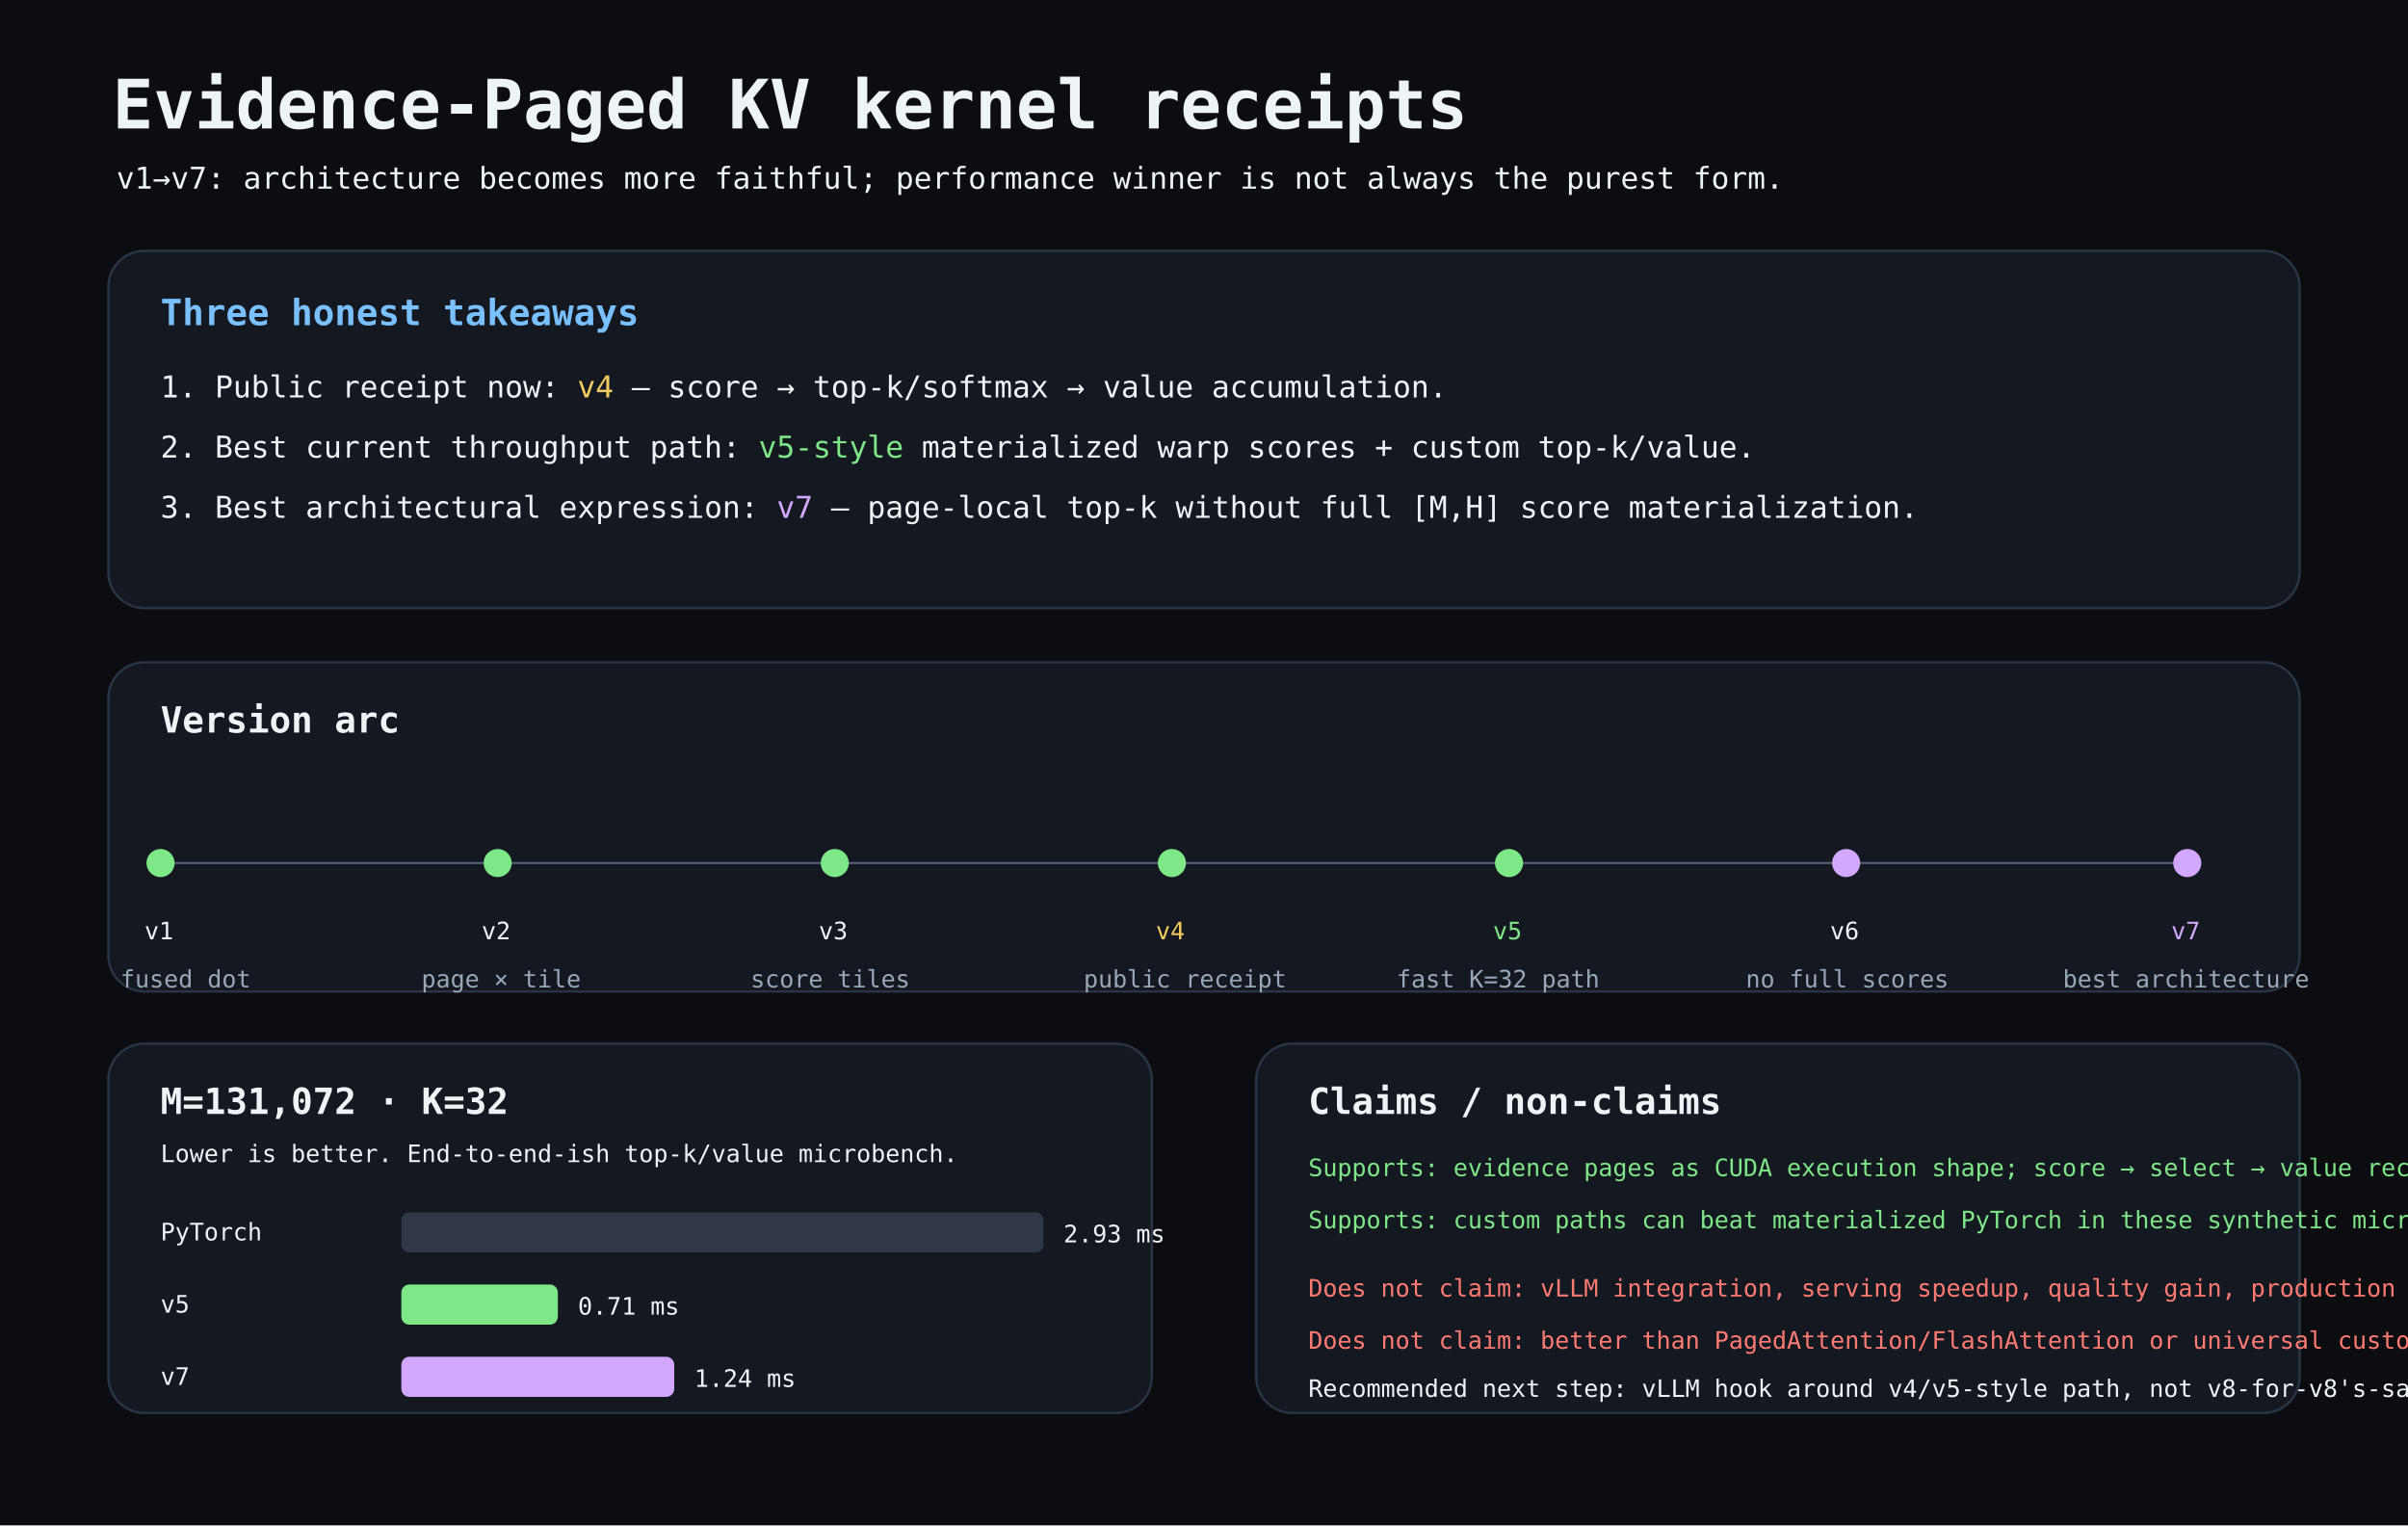
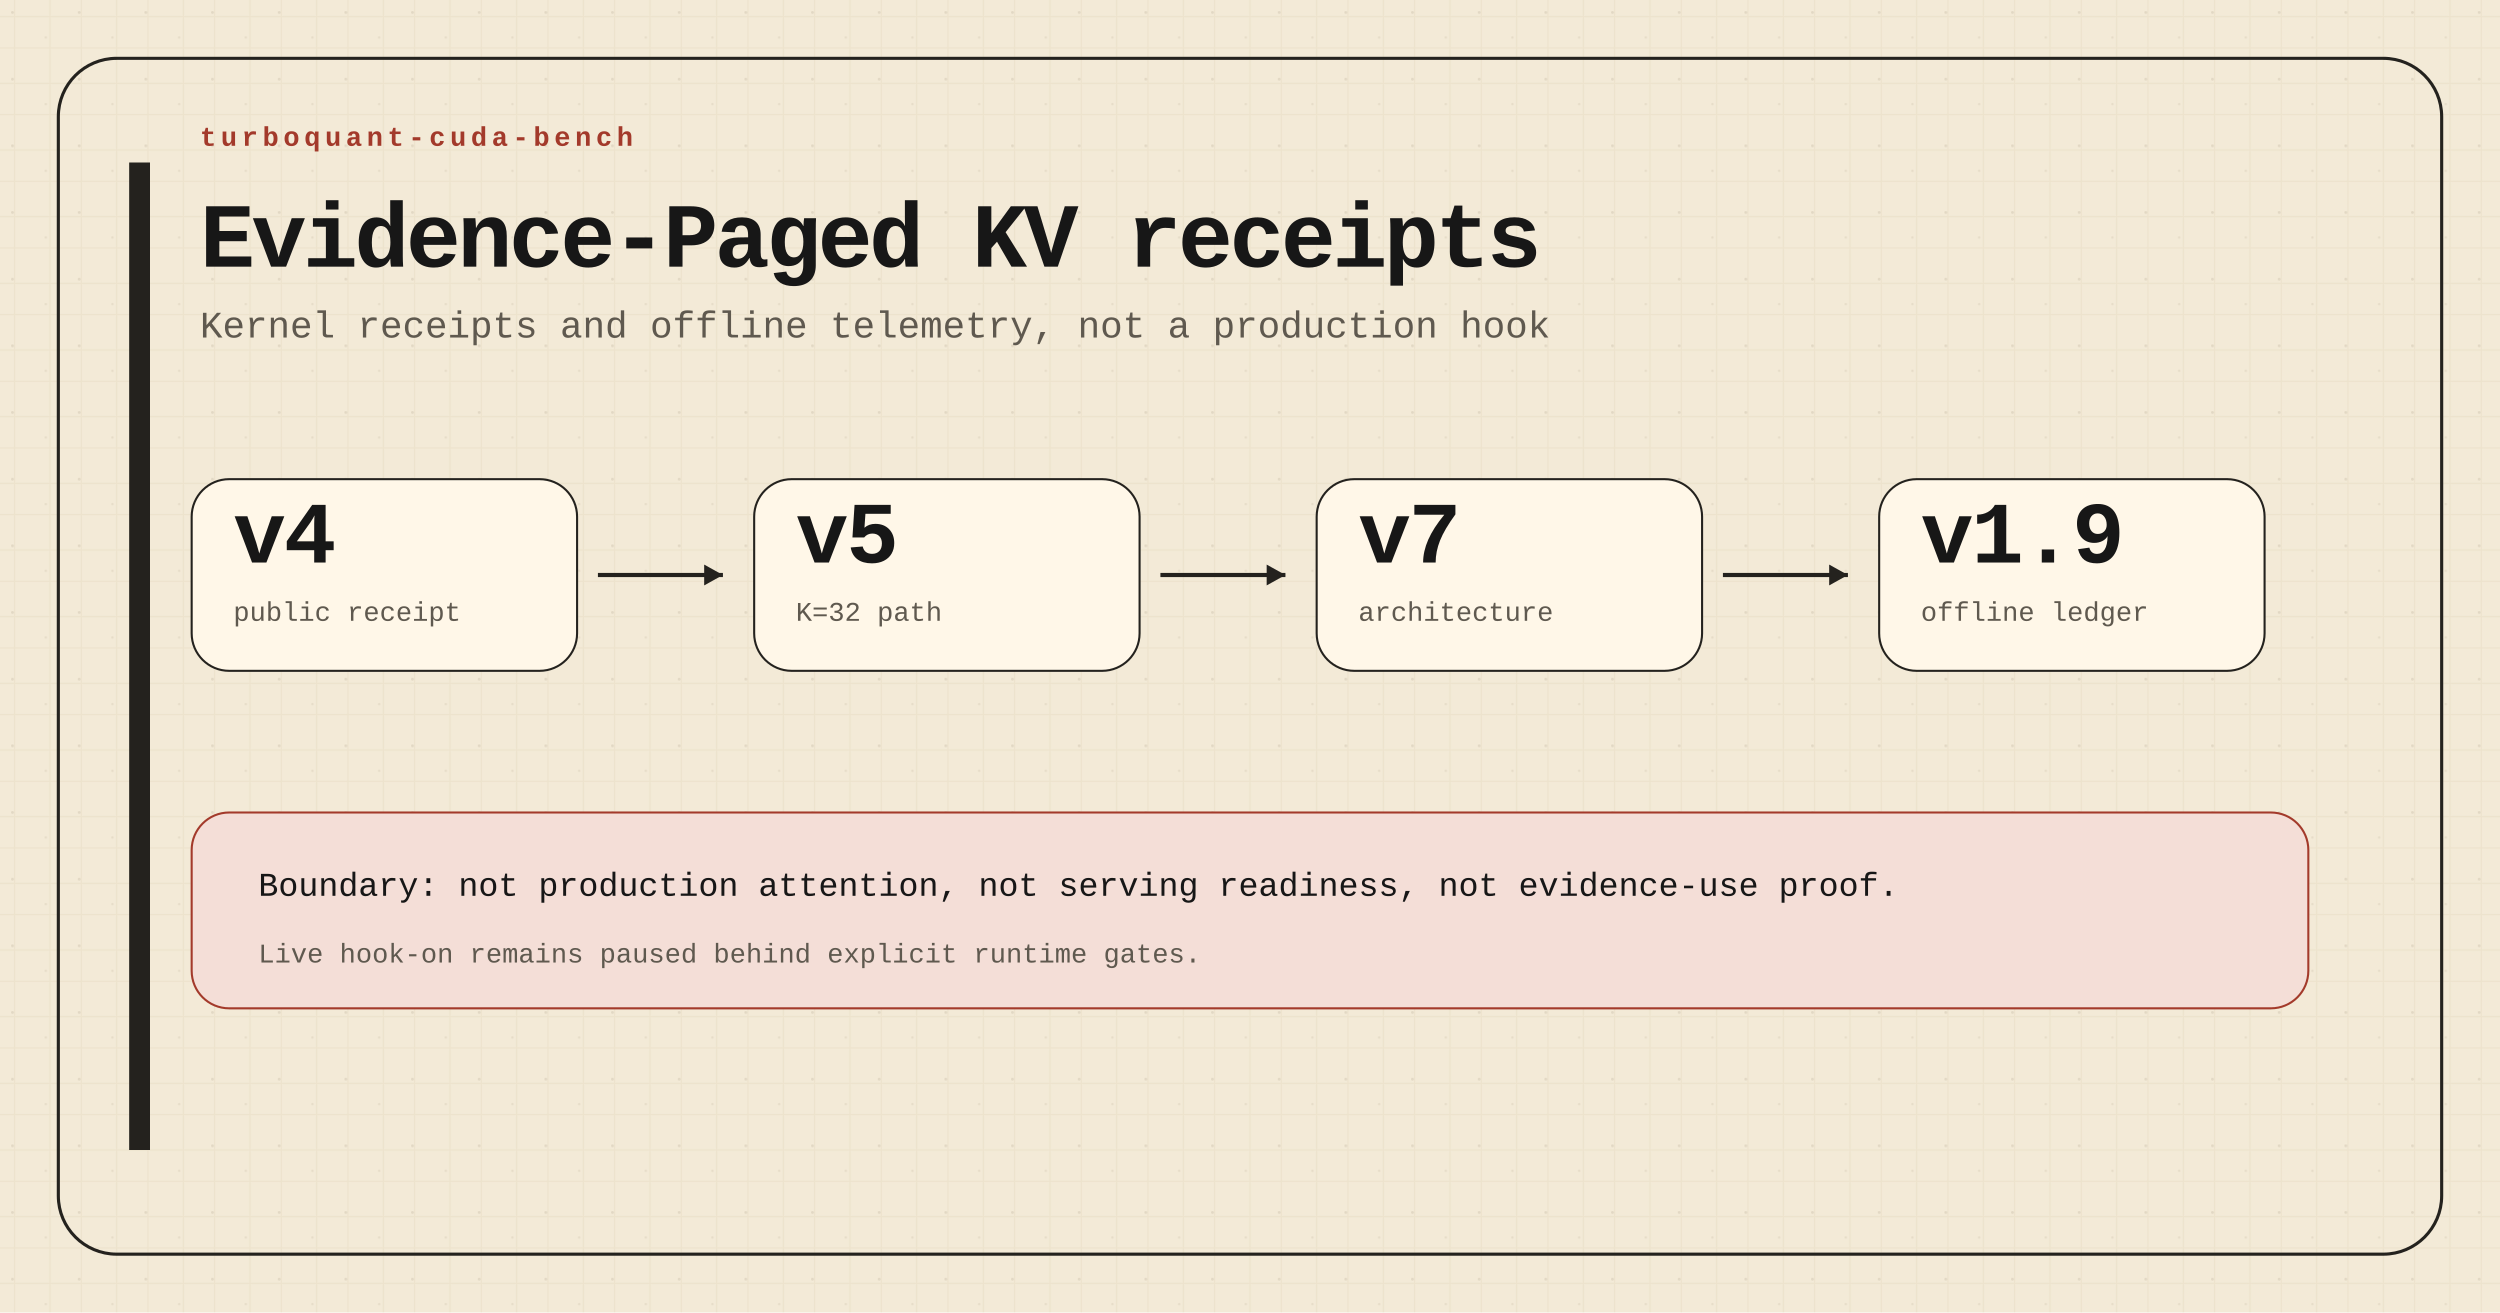
- <svg xmlns="http://www.w3.org/2000/svg" width="1200" height="760" viewBox="0 0 1200 760" role="img" aria-labelledby="title desc">
+ <svg xmlns="http://www.w3.org/2000/svg" width="1200" height="630" viewBox="0 0 1200 630" role="img" aria-label="Evidence-Paged KV receipts">
  <defs>
+     <pattern id="papergrain" width="32" height="32" patternUnits="userSpaceOnUse">
+       <rect width="32" height="32" fill="#f3ead7" />
+       <path d="M0 8h32M0 23h32M7 0v32M24 0v32" stroke="#d8c9aa" stroke-width="0.6" opacity="0.22" />
+       <circle cx="6" cy="6" r="0.7" fill="#9b8d74" opacity="0.18" />
+       <circle cx="22" cy="18" r="0.6" fill="#9b8d74" opacity="0.14" />
+     </pattern>
    <style>
-       .bg{fill:#0b0d10}.panel{fill:#141820;stroke:#2a3442;stroke-width:1.2}.axis{stroke:#536175;stroke-width:1}.muted{fill:#9aa7b6}.text{fill:#eef3f8;font-family:Roboto Mono,ui-monospace,SFMono-Regular,Consolas,monospace}.small{font-size:15px}.tiny{font-size:12px}.label{font-size:18px;font-weight:700}.title{font-size:34px;font-weight:800}.green{fill:#7ee787}.cyan{fill:#79c0ff}.yellow{fill:#f2cc60}.red{fill:#ff7b72}.purple{fill:#d2a8ff}.bar1{fill:#303846}.bar2{fill:#79c0ff}.bar3{fill:#d2a8ff}.bar4{fill:#7ee787}.line{fill:none;stroke:#7ee787;stroke-width:3}.line2{fill:none;stroke:#d2a8ff;stroke-width:3;stroke-dasharray:7 6}.dot{fill:#7ee787}.dot2{fill:#d2a8ff}
+       .mono { font-family: ui-monospace, SFMono-Regular, Menlo, Consolas, 'Liberation Mono', monospace; }
+       .tag { font-size: 13px; font-weight: 700; letter-spacing: 2.2px; fill: #a33a2b; text-transform: uppercase; }
+       .title { font-size: 44px; font-weight: 800; letter-spacing: -1.7px; fill: #171717; }
+       .sub { font-size: 18px; fill: #5f594f; }
+       .small { font-size: 13px; fill: #5f594f; }
+       .label { font-size: 16px; fill: #171717; }
+       .num { font-size: 42px; font-weight: 800; fill: #171717; letter-spacing: -1px; }
+       .micro { font-size: 11px; fill: #5f594f; letter-spacing: 1.1px; text-transform: uppercase; }
    </style>
  </defs>
-   <rect class="bg" width="1200" height="760" />
-   <text class="text title" x="56" y="64">Evidence-Paged KV kernel receipts</text>
-   <text class="text small muted" x="58" y="94">v1→v7: architecture becomes more faithful; performance winner is not always the purest form.</text>
-   <rect class="panel" x="54" y="125" width="1092" height="178" rx="18" />
-   <text class="text label cyan" x="80" y="162">Three honest takeaways</text>
-   <text class="text small" x="80" y="198">1. Public receipt now: <tspan class="yellow">v4</tspan> — score → top-k/softmax → value accumulation.</text>
-   <text class="text small" x="80" y="228">2. Best current throughput path: <tspan class="green">v5-style</tspan> materialized warp scores + custom top-k/value.</text>
-   <text class="text small" x="80" y="258">3. Best architectural expression: <tspan class="purple">v7</tspan> — page-local top-k without full [M,H] score materialization.</text>
-   <rect class="panel" x="54" y="330" width="1092" height="164" rx="18" />
-   <text class="text label" x="80" y="365">Version arc</text>
-   <g transform="translate(80,392)">
-     <line class="axis" x1="0" y1="38" x2="1010" y2="38" />
-     <g class="text tiny">
-       <circle class="dot" cx="0" cy="38" r="7" />
-       <text x="-8" y="76">v1</text>
-       <text class="muted" x="-20" y="100">fused dot</text>
-       <circle class="dot" cx="168" cy="38" r="7" />
-       <text x="160" y="76">v2</text>
-       <text class="muted" x="130" y="100">page × tile</text>
-       <circle class="dot" cx="336" cy="38" r="7" />
-       <text x="328" y="76">v3</text>
-       <text class="muted" x="294" y="100">score tiles</text>
-       <circle class="dot" cx="504" cy="38" r="7" />
-       <text class="yellow" x="496" y="76">v4</text>
-       <text class="muted" x="460" y="100">public receipt</text>
-       <circle class="dot" cx="672" cy="38" r="7" />
-       <text class="green" x="664" y="76">v5</text>
-       <text class="muted" x="616" y="100">fast K=32 path</text>
-       <circle class="dot2" cx="840" cy="38" r="7" />
-       <text x="832" y="76">v6</text>
-       <text class="muted" x="790" y="100">no full scores</text>
-       <circle class="dot2" cx="1010" cy="38" r="7" />
-       <text class="purple" x="1002" y="76">v7</text>
-       <text class="muted" x="948" y="100">best architecture</text>
+   <rect width="1200" height="630" fill="url(#papergrain)" />
+   <rect x="28" y="28" width="1144" height="574" rx="28" fill="none" stroke="#24221e" stroke-width="1.5" />
+   <rect x="62" y="78" width="10" height="474" fill="#24221e" />
+   <text x="96" y="70" class="mono tag">turboquant-cuda-bench</text>
+   <text x="96" y="128" class="mono title">Evidence-Paged KV receipts</text>
+   <text x="96" y="162" class="mono sub">Kernel receipts and offline telemetry, not a production hook</text>
+   <g transform="translate(92 230)">
+     <g>
+       <rect x="0" y="0" width="185" height="92" rx="18" fill="#fff7e8" stroke="#24221e" />
+       <text x="20" y="40" class="mono num" fill="#2f5f87">v4</text>
+       <text x="20" y="68" class="mono small">public receipt</text>
+     </g>
+     <line x1="195" y1="46" x2="255" y2="46" stroke="#24221e" stroke-width="2" />
+     <path d="M255 46 l-9 -5 v10 z" fill="#24221e" />
+     <g>
+       <rect x="270" y="0" width="185" height="92" rx="18" fill="#fff7e8" stroke="#24221e" />
+       <text x="290" y="40" class="mono num" fill="#2f5f87">v5</text>
+       <text x="290" y="68" class="mono small">K=32 path</text>
+     </g>
+     <line x1="465" y1="46" x2="525" y2="46" stroke="#24221e" stroke-width="2" />
+     <path d="M525 46 l-9 -5 v10 z" fill="#24221e" />
+     <g>
+       <rect x="540" y="0" width="185" height="92" rx="18" fill="#fff7e8" stroke="#24221e" />
+       <text x="560" y="40" class="mono num" fill="#a06f18">v7</text>
+       <text x="560" y="68" class="mono small">architecture</text>
+     </g>
+     <line x1="735" y1="46" x2="795" y2="46" stroke="#24221e" stroke-width="2" />
+     <path d="M795 46 l-9 -5 v10 z" fill="#24221e" />
+     <g>
+       <rect x="810" y="0" width="185" height="92" rx="18" fill="#fff7e8" stroke="#24221e" />
+       <text x="830" y="40" class="mono num" fill="#2f7d4f">v1.9</text>
+       <text x="830" y="68" class="mono small">offline ledger</text>
    </g>
  </g>
-   <rect class="panel" x="54" y="520" width="520" height="184" rx="18" />
-   <text class="text label" x="80" y="555">M=131,072 · K=32</text>
-   <text class="text tiny muted" x="80" y="579">Lower is better. End-to-end-ish top-k/value microbench.</text>
-   <g transform="translate(80,600)">
-     <text class="text tiny" x="0" y="18">PyTorch</text>
-     <rect class="bar1" x="120" y="4" width="320" height="20" rx="4" />
-     <text class="text tiny" x="450" y="19">2.93 ms</text>
-     <text class="text tiny" x="0" y="54">v5</text>
-     <rect class="bar4" x="120" y="40" width="78" height="20" rx="4" />
-     <text class="text tiny" x="208" y="55">0.71 ms</text>
-     <text class="text tiny" x="0" y="90">v7</text>
-     <rect class="bar3" x="120" y="76" width="136" height="20" rx="4" />
-     <text class="text tiny" x="266" y="91">1.24 ms</text>
-   </g>
-   <rect class="panel" x="626" y="520" width="520" height="184" rx="18" />
-   <text class="text label" x="652" y="555">Claims / non-claims</text>
-   <text class="text tiny green" x="652" y="586">Supports: evidence pages as CUDA execution shape; score → select → value receipts.</text>
-   <text class="text tiny green" x="652" y="612">Supports: custom paths can beat materialized PyTorch in these synthetic microbenches.</text>
-   <text class="text tiny red" x="652" y="646">Does not claim: vLLM integration, serving speedup, quality gain, production kernel.</text>
-   <text class="text tiny red" x="652" y="672">Does not claim: better than PagedAttention/FlashAttention or universal custom top-k win.</text>
-   <text class="text tiny muted" x="652" y="696">Recommended next step: vLLM hook around v4/v5-style path, not v8-for-v8's-sake.</text>
+   <rect x="92" y="390" width="1016" height="94" rx="18" fill="#f4ded7" stroke="#a33a2b" />
+   <text x="124" y="430" class="mono label" fill="#a33a2b">Boundary: not production attention, not serving readiness, not evidence-use proof.</text>
+   <text x="124" y="462" class="mono small">Live hook-on remains paused behind explicit runtime gates.</text>
</svg>
